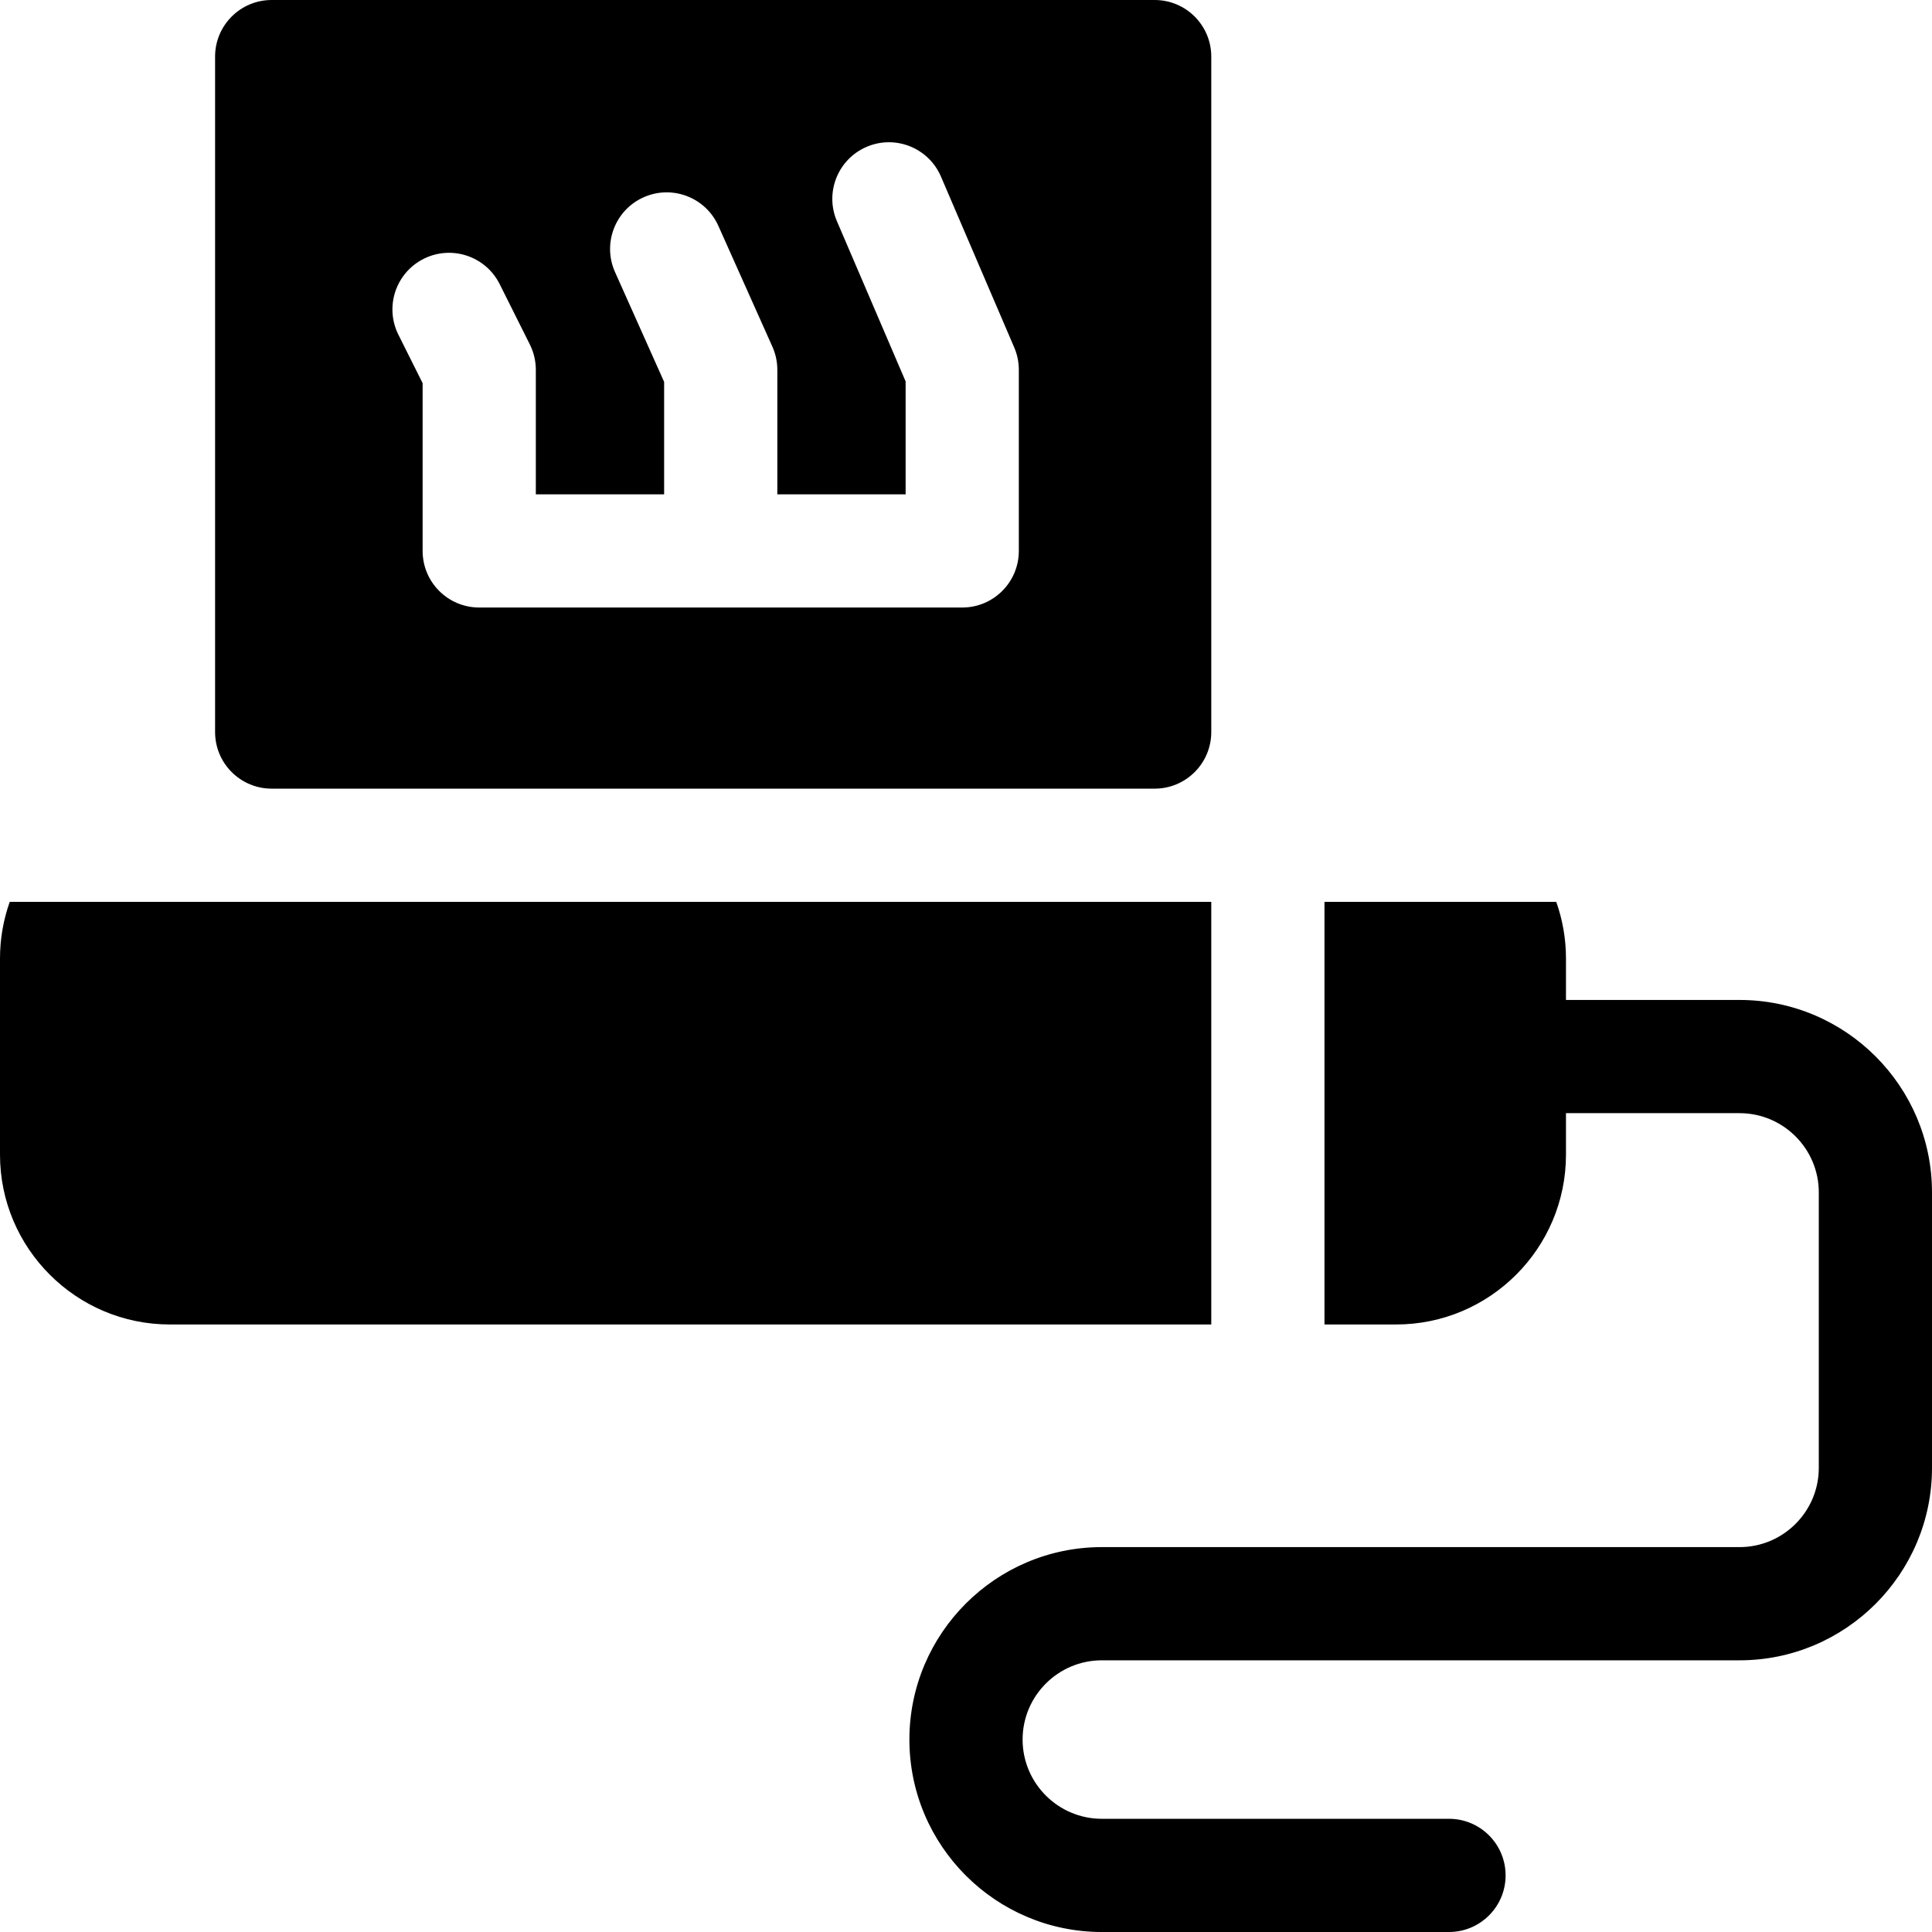
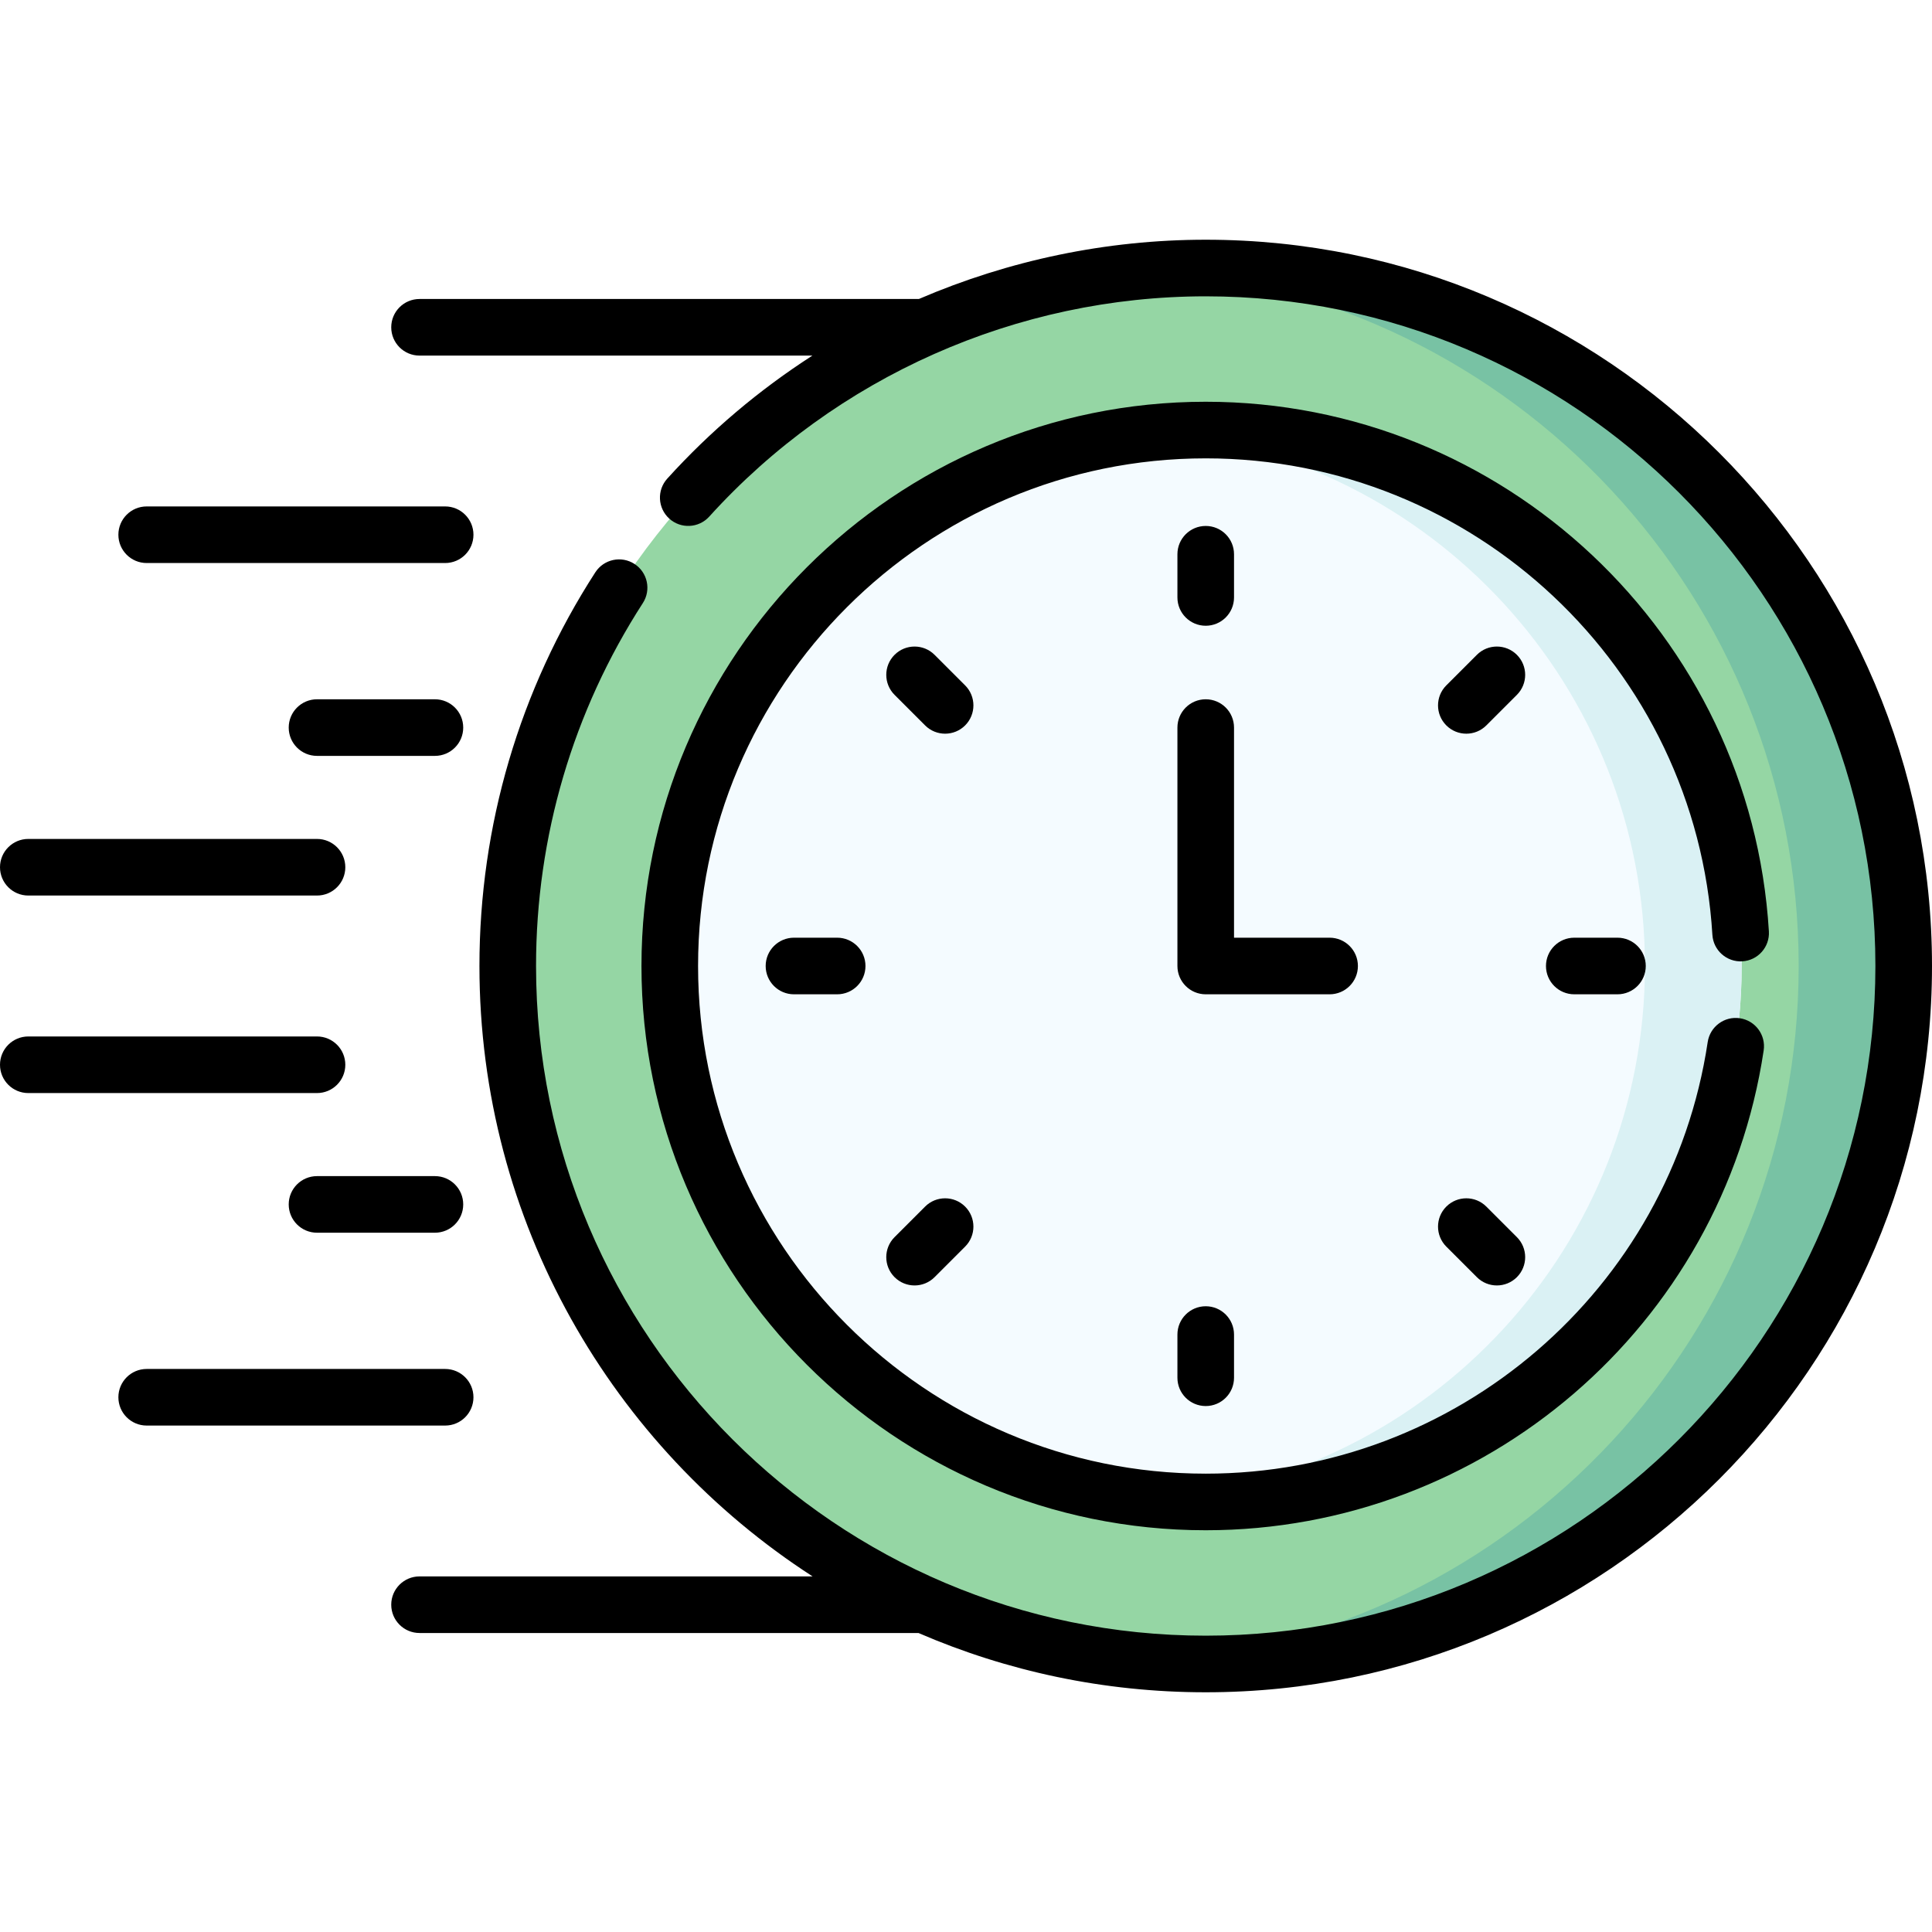
<svg xmlns="http://www.w3.org/2000/svg" id="Capa_1" enable-background="new 0 0 512 512" height="512" viewBox="0 0 512 512" width="512">
  <g>
-     <path d="m321 194v-179c0-8.284-6.716-15-15-15h-234c-8.284 0-15 6.716-15 15v179c0 8.284 6.716 15 15 15h234c8.284 0 15-6.716 15-15zm-51-48c0 8.284-6.716 15-15 15h-128c-8.284 0-15-6.716-15-15v-44.459l-6.417-12.833c-3.705-7.409-.701-16.42 6.708-20.124 7.408-3.706 16.419-.702 20.125 6.708l8 16c1.042 2.083 1.584 4.379 1.584 6.708v33h34v-29.799l-13.013-29.1c-3.382-7.563.007-16.435 7.57-19.816 7.563-3.38 16.434.007 19.817 7.57l14.319 32.021c.862 1.927 1.307 4.014 1.307 6.124v33h34v-29.919l-18.211-42.467c-3.265-7.614.26-16.433 7.874-19.698 7.613-3.266 16.433.261 19.697 7.874l19.426 45.298c.801 1.868 1.214 3.88 1.214 5.912z" />
-     <path d="m321 239h-318.42c-1.665 4.695-2.58 9.741-2.58 15v52c0 24.813 20.187 45 45 45h276z" />
-     <path d="m461 265h-46v-11c0-5.259-.915-10.305-2.58-15h-61.42v112h19c24.813 0 45-20.187 45-45v-11h46c11.579 0 21 9.421 21 21v73c0 11.579-9.421 21-21 21h-169c-28.121 0-51 22.879-51 51s22.879 51 51 51h92c8.284 0 15-6.716 15-15s-6.716-15-15-15h-92c-11.579 0-21-9.421-21-21s9.421-21 21-21h169c28.121 0 51-22.879 51-51v-73c0-28.121-22.879-51-51-51z" />
+     <circle cx="319.528" cy="256" fill="#95d6a4" r="184.972" />
+     <path d="m319.528 71.029c-4.682 0-9.322.178-13.917.52 95.656 7.115 171.055 86.976 171.055 184.451s-75.399 177.336-171.055 184.452c4.595.342 9.235.52 13.917.52 102.157-.001 184.972-82.815 184.972-184.972s-82.815-184.971-184.972-184.971z" fill="#78c2a4" />
+     <circle cx="319.528" cy="256" fill="#f4fbff" r="142.033" />
+     <path d="m319.528 113.967c-4.321 0-8.594.204-12.817.582 72.435 6.48 129.215 67.33 129.215 141.451s-56.78 134.97-129.215 141.451c4.223.377 8.496.582 12.817.582 78.443 0 142.033-63.59 142.033-142.032 0-78.444-63.59-142.034-142.033-142.034z" fill="#daf1f4" />
+     <g>
+       <path d="m38.872 149.21h79.098c4.142 0 7.5-3.357 7.5-7.5s-3.358-7.5-7.5-7.5h-79.098c-4.142 0-7.5 3.357-7.5 7.5s3.357 7.5 7.5 7.5z" />
+       <path d="m115.258 185.317h-31.246c-4.142 0-7.5 3.357-7.5 7.5s3.358 7.5 7.5 7.5h31.246c4.142 0 7.5-3.357 7.5-7.5s-3.358-7.5-7.5-7.5z" />
+       <path d="m7.5 237.327h76.512c4.142 0 7.5-3.357 7.5-7.5s-3.358-7.5-7.5-7.5h-76.512c-4.142 0-7.5 3.357-7.5 7.5s3.358 7.5 7.5 7.5z" />
+       <path d="m125.47 370.289c0-4.143-3.358-7.5-7.5-7.5h-79.098c-4.142 0-7.5 3.357-7.5 7.5s3.358 7.5 7.5 7.5h79.098c4.142 0 7.5-3.357 7.5-7.5z" />
+       <path d="m115.258 311.683h-31.246c-4.142 0-7.5 3.357-7.5 7.5s3.358 7.5 7.5 7.5h31.246c4.142 0 7.5-3.357 7.5-7.5s-3.358-7.5-7.5-7.5z" />
+       <path d="m91.512 282.173c0-4.143-3.358-7.5-7.5-7.5h-76.512c-4.142 0-7.5 3.357-7.5 7.5s3.358 7.5 7.5 7.5h76.512c4.142 0 7.5-3.357 7.5-7.5z" />
+       <path d="m319.529 165.83c4.143 0 7.5-3.357 7.5-7.5v-11.448c0-4.143-3.357-7.5-7.5-7.5s-7.5 3.357-7.5 7.5v11.448c0 4.143 3.357 7.5 7.5 7.5z" />
+       <path d="m401.99 173.538c-2.93-2.928-7.678-2.928-10.607 0l-8.095 8.095c-2.929 2.93-2.929 7.678 0 10.607 2.931 2.929 7.678 2.928 10.607 0l8.095-8.095c2.928-2.929 2.928-7.677 0-10.607z" />
+       <path d="m417.199 248.5c-4.143 0-7.5 3.357-7.5 7.5s3.357 7.5 7.5 7.5h11.447c4.143 0 7.5-3.357 7.5-7.5s-3.357-7.5-7.5-7.5z" />
+       <path d="m393.895 319.759c-2.93-2.928-7.678-2.928-10.607 0-2.929 2.93-2.929 7.678 0 10.607l8.095 8.095c2.931 2.929 7.678 2.928 10.607 0 2.929-2.93 2.929-7.678 0-10.607z" />
+       <path d="m312.029 353.67v11.447c0 4.143 3.357 7.5 7.5 7.5s7.5-3.357 7.5-7.5v-11.447c0-4.143-3.357-7.5-7.5-7.5s-7.5 3.358-7.5 7.5z" />
+       <path d="m245.162 319.759-8.095 8.095c-2.929 2.93-2.929 7.678 0 10.607 2.93 2.929 7.678 2.928 10.606 0l8.095-8.095c2.929-2.93 2.929-7.678 0-10.607-2.928-2.928-7.677-2.928-10.606 0z" />
+       <path d="m210.411 248.5c-4.142 0-7.5 3.357-7.5 7.5s3.358 7.5 7.5 7.5h11.448c4.142 0 7.5-3.357 7.5-7.5s-3.358-7.5-7.5-7.5z" />
+       <path d="m255.769 181.633-8.095-8.095c-2.929-2.928-7.678-2.928-10.606 0-2.929 2.93-2.929 7.678 0 10.607l8.095 8.095c2.93 2.929 7.678 2.928 10.606 0 2.929-2.929 2.929-7.677 0-10.607z" />
+       <path d="m359.859 256c0-4.143-3.357-7.5-7.5-7.5h-25.33v-55.684c0-4.143-3.357-7.5-7.5-7.5s-7.5 3.357-7.5 7.5v63.184c0 4.143 3.357 7.5 7.5 7.5h32.83c4.142 0 7.5-3.357 7.5-7.5z" />
+       <path d="m461.741 254.762c4.135-.251 7.283-3.806 7.032-7.94-4.771-78.703-70.327-140.354-149.245-140.354-82.452 0-149.532 67.08-149.532 149.533 0 82.452 67.08 149.532 149.532 149.532 73.869 0 136.9-54.122 147.865-127.157.615-4.096-2.207-7.915-6.304-8.53-4.086-.613-7.915 2.206-8.53 6.304-9.85 65.614-66.506 114.384-133.031 114.384-74.181 0-134.532-60.351-134.532-134.532s60.351-134.533 134.532-134.533c71.001 0 129.98 55.461 134.272 126.263.25 4.132 3.802 7.27 7.941 7.03z" />
+       <path d="m319.528 63.529c-26.381 0-52.228 5.473-76.018 15.708h-132.329c-4.142 0-7.5 3.357-7.5 7.5s3.358 7.5 7.5 7.5h104.113c-14.077 9.06-27.036 19.988-38.462 32.604-2.78 3.069-2.546 7.812.524 10.593 3.071 2.781 7.812 2.546 10.594-.524 33.602-37.102 81.561-58.381 131.578-58.381 97.858 0 177.472 79.613 177.472 177.471 0 97.857-79.613 177.471-177.472 177.471-97.858 0-177.471-79.613-177.471-177.471 0-34.268 9.789-67.528 28.307-96.186 2.248-3.479 1.25-8.121-2.229-10.369-3.479-2.247-8.121-1.251-10.37 2.229-20.09 31.088-30.708 67.163-30.708 104.326 0 67.766 35.206 127.458 88.285 161.763h-104.16c-4.142 0-7.5 3.357-7.5 7.5s3.358 7.5 7.5 7.5h132.225c23.36 10.099 49.097 15.708 76.122 15.708 106.128 0 192.471-86.342 192.471-192.471s-86.343-192.471-192.472-192.471z" />
+     </g>
  </g>
</svg>
